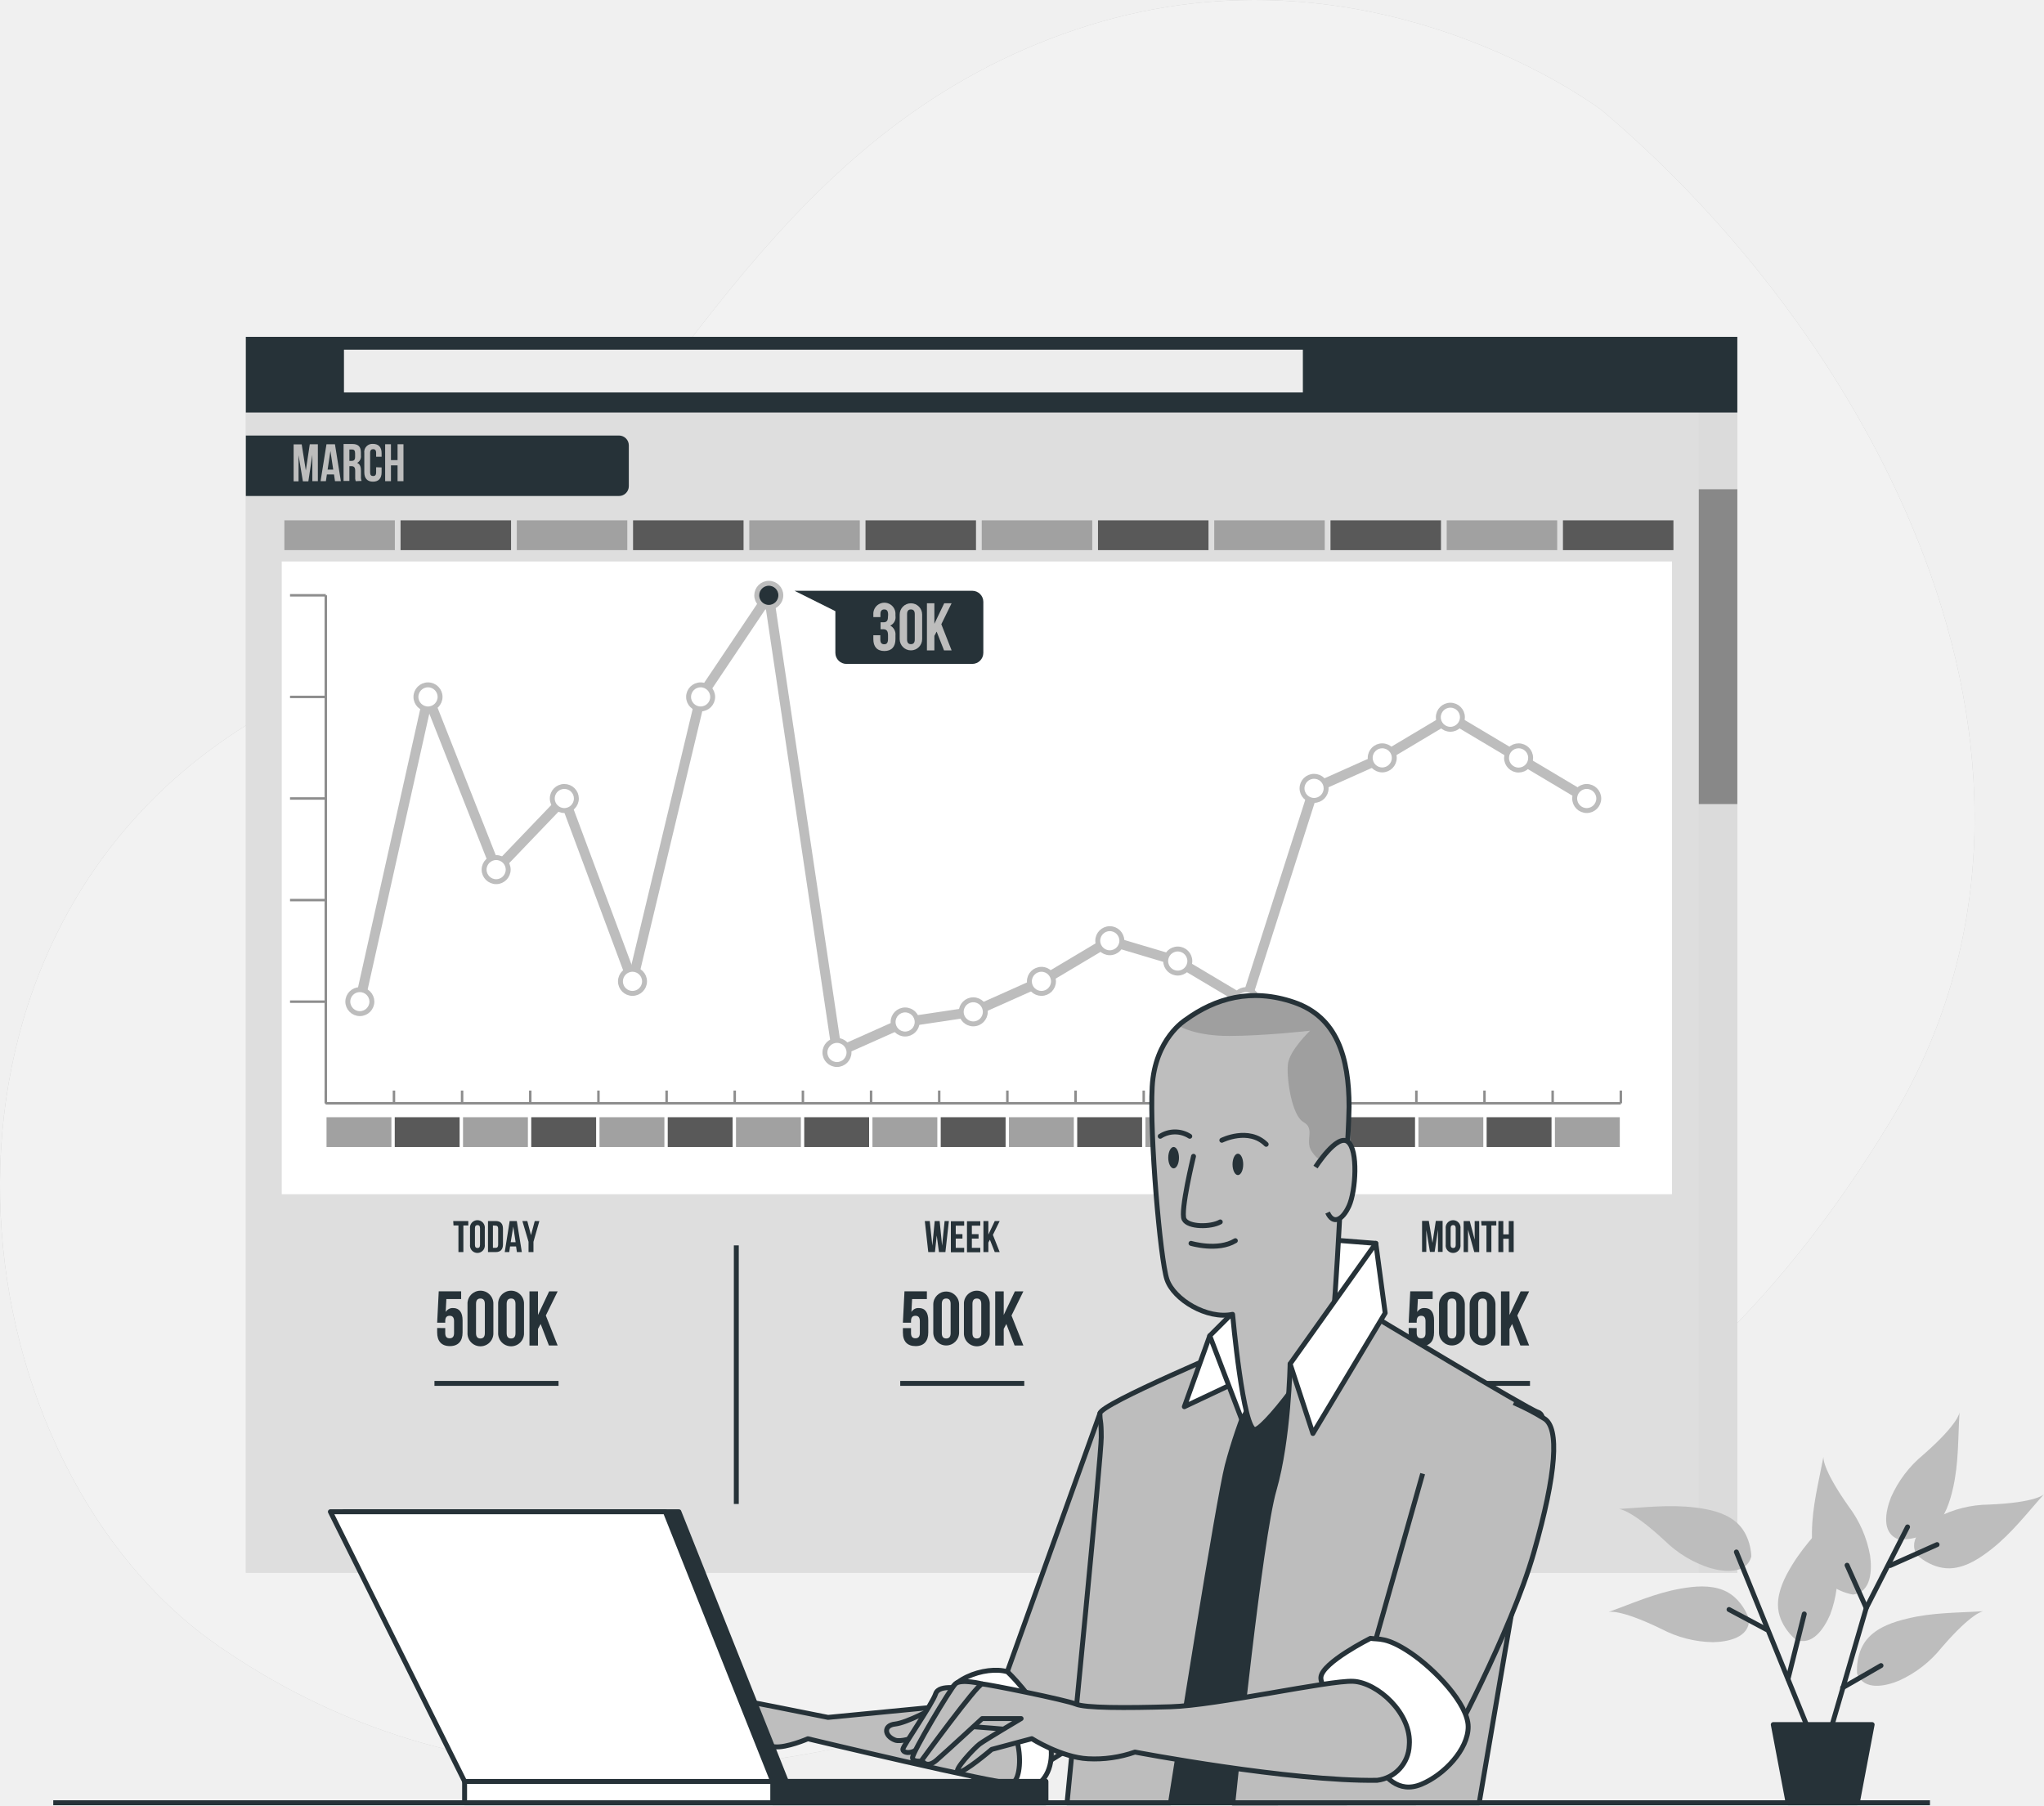
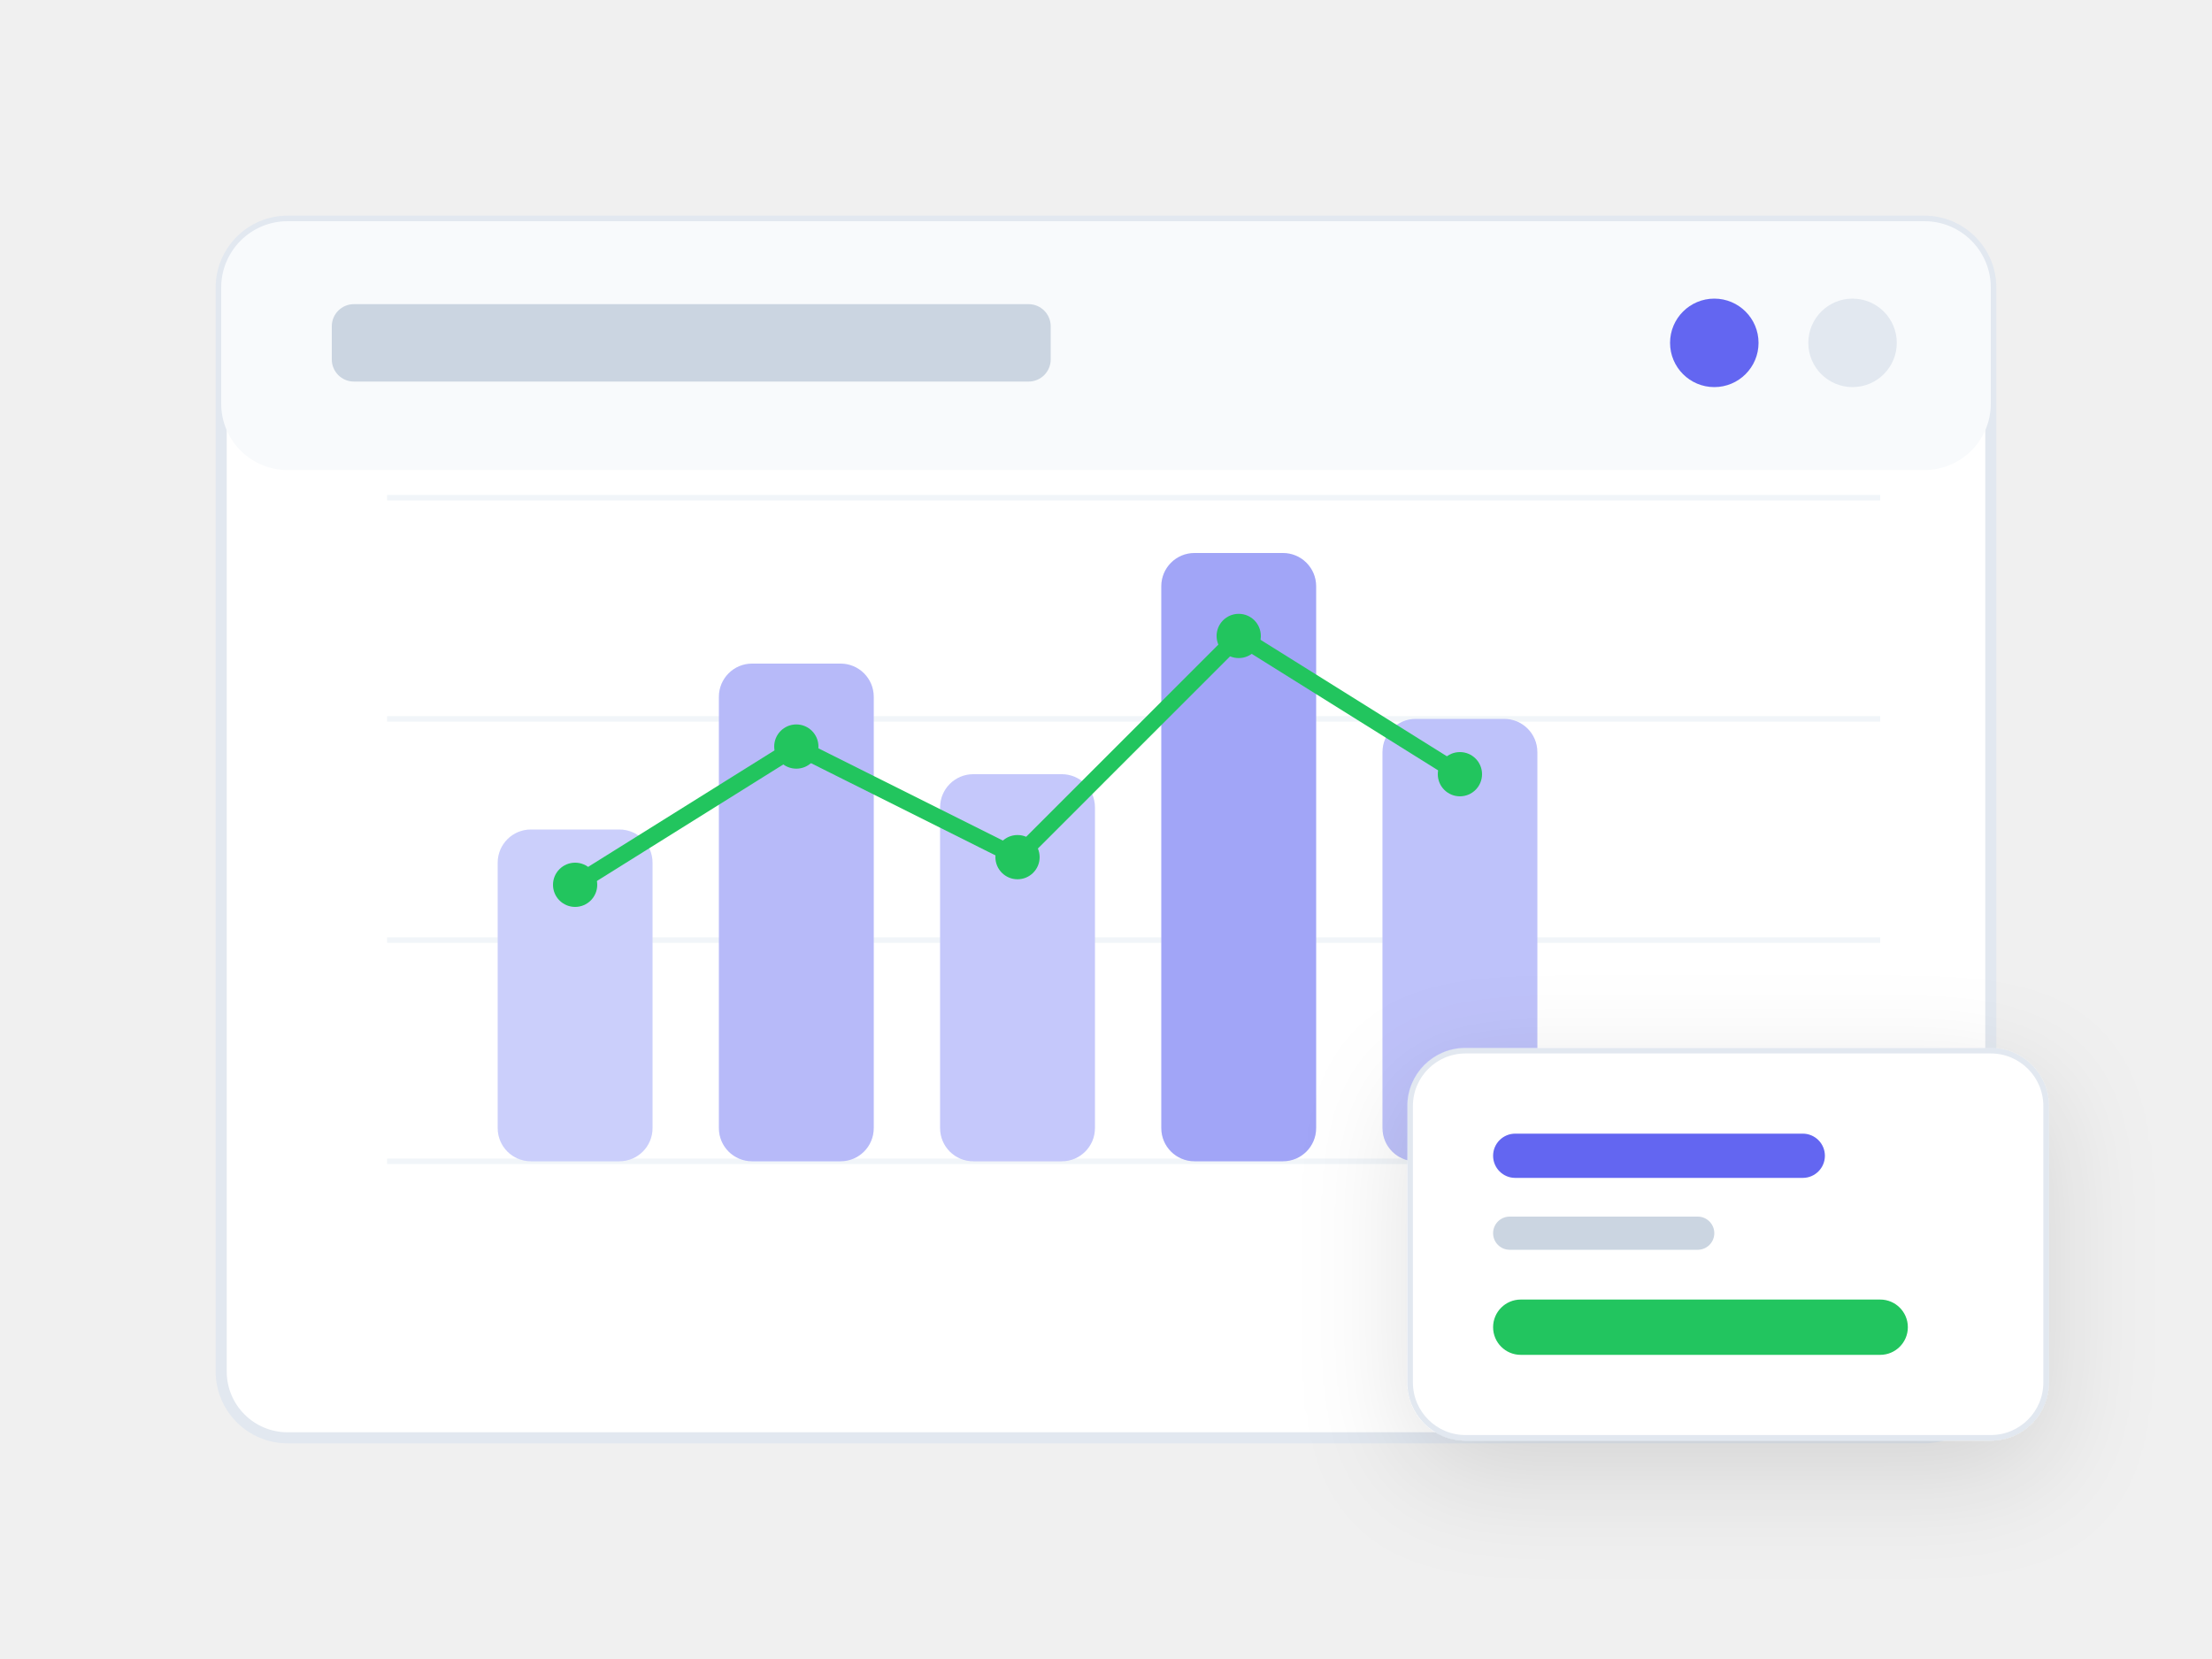
- <svg xmlns="http://www.w3.org/2000/svg" viewBox="0 0 414.96 366.5">
-   <defs>
-     <style>.cls-1,.cls-22{fill:#bebebe;}.cls-1,.cls-16,.cls-17,.cls-18,.cls-19,.cls-20,.cls-21,.cls-25{stroke:#263238;}.cls-1,.cls-17,.cls-18,.cls-19,.cls-20,.cls-21,.cls-25,.cls-8,.cls-9{stroke-linejoin:round;}.cls-19,.cls-2{fill:#bdbdbd;}.cls-20,.cls-3,.cls-4,.cls-5,.cls-8{fill:#fff;}.cls-3{opacity:0.8;}.cls-4{opacity:0.5;}.cls-16,.cls-17,.cls-25,.cls-6,.cls-7{fill:none;}.cls-6{stroke:#8d8d8d;stroke-width:0.5px;}.cls-16,.cls-6,.cls-7{stroke-miterlimit:10;}.cls-7,.cls-8,.cls-9{stroke:#bdbdbd;}.cls-17,.cls-18,.cls-7,.cls-8,.cls-9{stroke-linecap:round;}.cls-7{stroke-width:2px;}.cls-12,.cls-18,.cls-21,.cls-9{fill:#263238;}.cls-10{fill:#dbdbdb;}.cls-11{fill:#888;}.cls-13{fill:#ededed;}.cls-14{fill:#a1a1a1;}.cls-15{fill:#595959;}.cls-23{clip-path:url(#clip-path);}.cls-24{fill:#9f9f9f;}</style>
-     <clipPath id="clip-path" transform="translate(-45.7 -50.66)">
-       <path id="_Clipping_Path_" data-name="&lt;Clipping Path&gt;" class="cls-1" d="M286.41,257.7s-6.26,3.8-6.8,13.59,1.63,35.07,3,39.14,8.16,8.16,13.32,7.07c0,0,2.17,23.92,4.62,23.38s15.22-17.67,15.77-22.56,1.36-20.66,1.36-20.66a173.61,173.61,0,0,0,1.9-22.29c0-10.06-2.45-18.22-11.15-21.21S292.39,253.35,286.41,257.7Z" />
-     </clipPath>
-   </defs>
-   <g id="Background_Simple" data-name="Background Simple">
-     <path class="cls-2" d="M370.89,73.06S324.72,37.71,266.68,55.83s-81,69.34-113.48,105.07c-17,18.71-42.78,26.21-63.24,40.84-65.4,46.78-52.37,147,.32,183.25,45.62,31.43,101.45,33.12,173.21,6.65s123.19-42.63,166-113.36S427.9,121.23,370.89,73.06Z" transform="translate(-45.7 -50.66)" />
-     <path class="cls-3" d="M370.89,73.06S324.72,37.71,266.68,55.83s-81,69.34-113.48,105.07c-17,18.71-42.78,26.21-63.24,40.84-65.4,46.78-52.37,147,.32,183.25,45.62,31.43,101.45,33.12,173.21,6.65s123.19-42.63,166-113.36S427.9,121.23,370.89,73.06Z" transform="translate(-45.7 -50.66)" />
-   </g>
-   <g id="Page">
-     <rect class="cls-2" x="49.91" y="68.39" width="302.79" height="250.89" />
-     <rect class="cls-4" x="49.91" y="68.39" width="302.79" height="250.89" />
-     <rect class="cls-5" x="57.2" y="113.99" width="282.23" height="128.46" />
-     <line class="cls-6" x1="66.14" y1="223.99" x2="329.05" y2="223.99" />
-     <line class="cls-6" x1="66.14" y1="223.99" x2="66.14" y2="221.41" />
-     <line class="cls-6" x1="79.98" y1="223.99" x2="79.98" y2="221.41" />
-     <line class="cls-6" x1="93.81" y1="223.99" x2="93.81" y2="221.41" />
-     <line class="cls-6" x1="107.65" y1="223.99" x2="107.65" y2="221.41" />
-     <line class="cls-6" x1="121.49" y1="223.99" x2="121.49" y2="221.41" />
-     <line class="cls-6" x1="135.33" y1="223.99" x2="135.33" y2="221.41" />
-     <line class="cls-6" x1="149.16" y1="223.99" x2="149.16" y2="221.41" />
-     <line class="cls-6" x1="163" y1="223.99" x2="163" y2="221.41" />
-     <line class="cls-6" x1="176.84" y1="223.99" x2="176.84" y2="221.41" />
-     <line class="cls-6" x1="190.67" y1="223.99" x2="190.67" y2="221.41" />
-     <line class="cls-6" x1="204.51" y1="223.99" x2="204.51" y2="221.41" />
-     <line class="cls-6" x1="218.35" y1="223.99" x2="218.35" y2="221.41" />
-     <line class="cls-6" x1="232.19" y1="223.99" x2="232.19" y2="221.41" />
-     <line class="cls-6" x1="246.02" y1="223.99" x2="246.02" y2="221.41" />
-     <line class="cls-6" x1="259.86" y1="223.99" x2="259.86" y2="221.41" />
-     <line class="cls-6" x1="273.7" y1="223.99" x2="273.7" y2="221.41" />
-     <line class="cls-6" x1="287.54" y1="223.99" x2="287.54" y2="221.41" />
-     <line class="cls-6" x1="301.37" y1="223.99" x2="301.37" y2="221.41" />
-     <line class="cls-6" x1="315.21" y1="223.99" x2="315.21" y2="221.41" />
-     <line class="cls-6" x1="329.05" y1="223.99" x2="329.05" y2="221.41" />
-     <line class="cls-6" x1="66.14" y1="223.99" x2="66.14" y2="120.86" />
-     <line class="cls-6" x1="66.14" y1="223.99" x2="72.71" y2="223.99" />
-     <line class="cls-6" x1="66.14" y1="203.36" x2="58.88" y2="203.36" />
-     <line class="cls-6" x1="66.14" y1="182.74" x2="58.88" y2="182.74" />
-     <line class="cls-6" x1="66.14" y1="162.11" x2="58.88" y2="162.11" />
-     <line class="cls-6" x1="66.14" y1="141.49" x2="58.88" y2="141.49" />
-     <line class="cls-6" x1="66.14" y1="120.86" x2="58.88" y2="120.86" />
-     <line class="cls-7" x1="86.89" y1="141.49" x2="73.06" y2="203.36" />
-     <line class="cls-7" x1="100.73" y1="176.55" x2="86.89" y2="141.49" />
-     <line class="cls-7" x1="114.57" y1="162.11" x2="100.73" y2="176.55" />
-     <line class="cls-7" x1="128.41" y1="199.24" x2="114.57" y2="162.11" />
-     <line class="cls-7" x1="142.24" y1="141.49" x2="128.41" y2="199.24" />
-     <line class="cls-7" x1="156.08" y1="120.86" x2="142.24" y2="141.49" />
-     <line class="cls-7" x1="169.92" y1="213.67" x2="156.08" y2="120.86" />
-     <line class="cls-7" x1="183.76" y1="207.49" x2="169.92" y2="213.67" />
-     <line class="cls-7" x1="197.59" y1="205.42" x2="183.76" y2="207.49" />
-     <line class="cls-7" x1="211.43" y1="199.24" x2="197.59" y2="205.42" />
-     <line class="cls-7" x1="225.27" y1="190.99" x2="211.43" y2="199.24" />
-     <line class="cls-7" x1="239.1" y1="195.11" x2="225.27" y2="190.99" />
-     <line class="cls-7" x1="252.94" y1="203.36" x2="239.1" y2="195.11" />
-     <line class="cls-7" x1="266.78" y1="160.05" x2="252.94" y2="203.36" />
-     <line class="cls-7" x1="280.62" y1="153.86" x2="266.78" y2="160.05" />
-     <line class="cls-7" x1="294.45" y1="145.61" x2="280.62" y2="153.86" />
-     <line class="cls-7" x1="308.29" y1="153.86" x2="294.45" y2="145.61" />
-     <line class="cls-7" x1="322.13" y1="162.11" x2="308.29" y2="153.86" />
-     <path class="cls-8" d="M118.75,251.58h0A2.45,2.45,0,0,1,121.2,254h0a2.45,2.45,0,0,1-2.45,2.45h0a2.45,2.45,0,0,1-2.44-2.45h0A2.44,2.44,0,0,1,118.75,251.58Z" transform="translate(-45.7 -50.66)" />
-     <path class="cls-8" d="M132.59,189.7h0a2.45,2.45,0,0,1,2.45,2.45h0a2.45,2.45,0,0,1-2.45,2.44h0a2.45,2.45,0,0,1-2.45-2.44h0A2.45,2.45,0,0,1,132.59,189.7Z" transform="translate(-45.7 -50.66)" />
-     <path class="cls-8" d="M146.43,224.77h0a2.44,2.44,0,0,1,2.44,2.44h0a2.45,2.45,0,0,1-2.44,2.45h0a2.45,2.45,0,0,1-2.45-2.45h0A2.45,2.45,0,0,1,146.43,224.77Z" transform="translate(-45.7 -50.66)" />
-     <path class="cls-8" d="M160.26,210.33h0a2.44,2.44,0,0,1,2.45,2.44h0a2.45,2.45,0,0,1-2.45,2.45h0a2.45,2.45,0,0,1-2.44-2.45h0A2.44,2.44,0,0,1,160.26,210.33Z" transform="translate(-45.7 -50.66)" />
-     <path class="cls-8" d="M174.1,247.45h0a2.45,2.45,0,0,1,2.45,2.45h0a2.45,2.45,0,0,1-2.45,2.44h0a2.44,2.44,0,0,1-2.44-2.44h0A2.45,2.45,0,0,1,174.1,247.45Z" transform="translate(-45.7 -50.66)" />
-     <path class="cls-8" d="M187.94,189.7h0a2.45,2.45,0,0,1,2.44,2.45h0a2.44,2.44,0,0,1-2.44,2.44h0a2.45,2.45,0,0,1-2.45-2.44h0A2.45,2.45,0,0,1,187.94,189.7Z" transform="translate(-45.7 -50.66)" />
-     <path class="cls-9" d="M201.78,169.08h0a2.44,2.44,0,0,1,2.44,2.44h0a2.45,2.45,0,0,1-2.44,2.45h0a2.45,2.45,0,0,1-2.45-2.45h0A2.45,2.45,0,0,1,201.78,169.08Z" transform="translate(-45.7 -50.66)" />
-     <path class="cls-8" d="M215.61,261.89h0a2.45,2.45,0,0,1,2.45,2.45h0a2.45,2.45,0,0,1-2.45,2.44h0a2.44,2.44,0,0,1-2.44-2.44h0A2.45,2.45,0,0,1,215.61,261.89Z" transform="translate(-45.7 -50.66)" />
-     <path class="cls-8" d="M229.45,255.7h0a2.45,2.45,0,0,1,2.45,2.45h0a2.45,2.45,0,0,1-2.45,2.44h0a2.44,2.44,0,0,1-2.44-2.44h0A2.45,2.45,0,0,1,229.45,255.7Z" transform="translate(-45.7 -50.66)" />
-     <path class="cls-8" d="M243.29,253.64h0a2.45,2.45,0,0,1,2.44,2.45h0a2.44,2.44,0,0,1-2.44,2.44h0a2.45,2.45,0,0,1-2.45-2.44h0A2.45,2.45,0,0,1,243.29,253.64Z" transform="translate(-45.7 -50.66)" />
-     <path class="cls-8" d="M257.13,247.45h0a2.45,2.45,0,0,1,2.44,2.45h0a2.44,2.44,0,0,1-2.44,2.44h0a2.44,2.44,0,0,1-2.45-2.44h0A2.45,2.45,0,0,1,257.13,247.45Z" transform="translate(-45.7 -50.66)" />
-     <path class="cls-8" d="M271,239.2h0a2.45,2.45,0,0,1,2.45,2.45h0a2.45,2.45,0,0,1-2.45,2.44h0a2.44,2.44,0,0,1-2.44-2.44h0A2.45,2.45,0,0,1,271,239.2Z" transform="translate(-45.7 -50.66)" />
-     <path class="cls-8" d="M284.8,243.33h0a2.45,2.45,0,0,1,2.45,2.44h0a2.45,2.45,0,0,1-2.45,2.45h0a2.45,2.45,0,0,1-2.45-2.45h0A2.45,2.45,0,0,1,284.8,243.33Z" transform="translate(-45.7 -50.66)" />
-     <path class="cls-8" d="M298.64,251.58h0a2.44,2.44,0,0,1,2.44,2.44h0a2.45,2.45,0,0,1-2.44,2.45h0a2.45,2.45,0,0,1-2.45-2.45h0A2.45,2.45,0,0,1,298.64,251.58Z" transform="translate(-45.7 -50.66)" />
-     <path class="cls-8" d="M312.47,208.27h0a2.44,2.44,0,0,1,2.45,2.44h0a2.45,2.45,0,0,1-2.45,2.45h0a2.45,2.45,0,0,1-2.44-2.45h0A2.44,2.44,0,0,1,312.47,208.27Z" transform="translate(-45.7 -50.66)" />
-     <path class="cls-8" d="M326.31,202.08h0a2.45,2.45,0,0,1,2.45,2.44h0a2.45,2.45,0,0,1-2.45,2.45h0a2.45,2.45,0,0,1-2.44-2.45h0A2.44,2.44,0,0,1,326.31,202.08Z" transform="translate(-45.7 -50.66)" />
-     <path class="cls-8" d="M340.15,193.83h0a2.44,2.44,0,0,1,2.44,2.44h0a2.45,2.45,0,0,1-2.44,2.45h0a2.45,2.45,0,0,1-2.45-2.45h0A2.45,2.45,0,0,1,340.15,193.83Z" transform="translate(-45.7 -50.66)" />
-     <path class="cls-8" d="M354,202.08h0a2.44,2.44,0,0,1,2.44,2.44h0A2.45,2.45,0,0,1,354,207h0a2.45,2.45,0,0,1-2.45-2.45h0A2.45,2.45,0,0,1,354,202.08Z" transform="translate(-45.7 -50.66)" />
-     <path class="cls-8" d="M367.82,210.33h0a2.45,2.45,0,0,1,2.45,2.44h0a2.45,2.45,0,0,1-2.45,2.45h0a2.45,2.45,0,0,1-2.44-2.45h0A2.44,2.44,0,0,1,367.82,210.33Z" transform="translate(-45.7 -50.66)" />
-     <rect class="cls-10" x="344.88" y="68.39" width="7.82" height="250.89" />
-     <rect class="cls-11" x="344.88" y="99.33" width="7.82" height="63.91" />
-     <rect class="cls-12" x="49.91" y="68.39" width="302.79" height="15.36" />
-     <path class="cls-12" d="M49.91,88.42h75.75a2,2,0,0,1,2,2v8.28a2,2,0,0,1-2,2H49.91a0,0,0,0,1,0,0V88.42A0,0,0,0,1,49.91,88.42Z" />
-     <path class="cls-2" d="M107.79,146.18l.8-5.33h1.64v7.5h-1.12V143l-.81,5.38h-1.11l-.88-5.3v5.3h-1v-7.5h1.64Z" transform="translate(-45.7 -50.66)" />
-     <path class="cls-2" d="M114.9,148.35h-1.19l-.2-1.36h-1.45l-.2,1.36h-1.08l1.2-7.5h1.72ZM112.21,146h1.14l-.57-3.79Z" transform="translate(-45.7 -50.66)" />
-     <path class="cls-2" d="M117.91,148.35a2.44,2.44,0,0,1-.1-.92v-1.18c0-.69-.24-.95-.78-.95h-.4v3h-1.18v-7.5h1.78c1.22,0,1.74.57,1.74,1.73v.59a1.49,1.49,0,0,1-.77,1.52c.59.24.78.81.78,1.59v1.16a2.16,2.16,0,0,0,.13.91Zm-1.28-6.43v2.31h.46c.44,0,.7-.2.7-.8v-.73c0-.54-.18-.78-.6-.78Z" transform="translate(-45.7 -50.66)" />
-     <path class="cls-2" d="M123.17,145.56v1c0,1.2-.6,1.89-1.75,1.89s-1.76-.69-1.76-1.89v-3.9a1.64,1.64,0,0,1,1.76-1.88c1.15,0,1.75.68,1.75,1.88v.73h-1.11v-.8c0-.54-.24-.74-.61-.74s-.61.2-.61.74v4c0,.53.23.72.61.72s.61-.19.61-.72v-1.07Z" transform="translate(-45.7 -50.66)" />
-     <path class="cls-2" d="M125.07,148.35h-1.18v-7.5h1.18v3.22h1.34v-3.22h1.2v7.5h-1.2v-3.21h-1.34Z" transform="translate(-45.7 -50.66)" />
-     <rect class="cls-13" x="69.83" y="71" width="194.67" height="8.67" />
-     <rect class="cls-14" x="66.29" y="226.82" width="13.17" height="6.05" />
-     <rect class="cls-15" x="80.14" y="226.82" width="13.17" height="6.05" />
-     <rect class="cls-14" x="94" y="226.82" width="13.17" height="6.05" />
-     <rect class="cls-15" x="107.85" y="226.82" width="13.17" height="6.05" />
-     <rect class="cls-14" x="121.71" y="226.82" width="13.17" height="6.05" />
-     <rect class="cls-15" x="135.56" y="226.82" width="13.17" height="6.05" />
-     <rect class="cls-14" x="149.42" y="226.82" width="13.17" height="6.05" />
-     <rect class="cls-15" x="163.27" y="226.82" width="13.17" height="6.05" />
-     <rect class="cls-14" x="177.12" y="226.82" width="13.17" height="6.05" />
-     <rect class="cls-15" x="190.98" y="226.82" width="13.17" height="6.05" />
-     <rect class="cls-14" x="204.83" y="226.82" width="13.17" height="6.05" />
-     <rect class="cls-15" x="218.69" y="226.82" width="13.17" height="6.05" />
-     <rect class="cls-14" x="232.54" y="226.82" width="13.17" height="6.05" />
-     <rect class="cls-15" x="246.4" y="226.82" width="13.17" height="6.05" />
-     <rect class="cls-14" x="260.25" y="226.82" width="13.17" height="6.05" />
-     <rect class="cls-15" x="274.1" y="226.82" width="13.17" height="6.05" />
-     <rect class="cls-14" x="287.96" y="226.82" width="13.17" height="6.05" />
-     <rect class="cls-15" x="301.81" y="226.82" width="13.17" height="6.05" />
-     <rect class="cls-14" x="315.67" y="226.82" width="13.17" height="6.05" />
-     <rect class="cls-14" x="57.73" y="105.64" width="22.43" height="6.05" />
-     <rect class="cls-15" x="81.32" y="105.64" width="22.43" height="6.05" />
-     <rect class="cls-14" x="104.92" y="105.64" width="22.43" height="6.05" />
-     <rect class="cls-15" x="128.52" y="105.64" width="22.43" height="6.05" />
-     <rect class="cls-14" x="152.12" y="105.64" width="22.43" height="6.05" />
-     <rect class="cls-15" x="175.71" y="105.64" width="22.43" height="6.05" />
-     <rect class="cls-14" x="199.31" y="105.64" width="22.43" height="6.05" />
-     <rect class="cls-15" x="222.91" y="105.64" width="22.43" height="6.05" />
-     <rect class="cls-14" x="246.51" y="105.64" width="22.43" height="6.05" />
-     <rect class="cls-15" x="270.11" y="105.64" width="22.43" height="6.05" />
-     <rect class="cls-14" x="293.7" y="105.64" width="22.43" height="6.05" />
-     <rect class="cls-15" x="317.3" y="105.64" width="22.43" height="6.05" />
-     <path class="cls-12" d="M243.11,170.6H207l8.29,4.14v8.46a2.25,2.25,0,0,0,2.24,2.25h25.55a2.25,2.25,0,0,0,2.25-2.25V172.84A2.25,2.25,0,0,0,243.11,170.6Z" transform="translate(-45.7 -50.66)" />
-     <path class="cls-2" d="M226,175.48c0-.86-.3-1.09-.78-1.09s-.78.26-.78.94v.61H223v-.52a2.25,2.25,0,1,1,4.49,0v.25a1.86,1.86,0,0,1-1.06,2,2,2,0,0,1,1.06,2v.75c0,1.54-.77,2.41-2.25,2.41s-2.24-.87-2.24-2.41v-.79h1.42v.89c0,.68.3.94.78.94s.78-.23.78-1.08v-.75c0-.89-.3-1.22-1-1.22h-.51V177h.59c.56,0,.9-.25.9-1Z" transform="translate(-45.7 -50.66)" />
-     <path class="cls-2" d="M228.35,175.42a2.28,2.28,0,1,1,4.56,0v5a2.28,2.28,0,1,1-4.56,0Zm1.5,5.08c0,.68.3.94.78.94s.78-.26.78-.94v-5.17c0-.68-.3-.94-.78-.94s-.78.26-.78.94Z" transform="translate(-45.7 -50.66)" />
-     <path class="cls-2" d="M235.85,178.89l-.46.87v2.94h-1.51v-9.57h1.51v4.17l2-4.17h1.5l-2.09,4.26,2.09,5.31h-1.54Z" transform="translate(-45.7 -50.66)" />
-     <path class="cls-12" d="M136.09,320.29v1c0,.79.34,1.07.89,1.07s.9-.28.9-1.07v-2.42c0-.78-.35-1.08-.9-1.08s-.89.3-.89,1.08v.33h-1.64l.32-6.37h4.55v1.57h-3l-.14,2.62a1.66,1.66,0,0,1,1.51-.8c1.27,0,1.92.9,1.92,2.51v2.45c0,1.76-.88,2.77-2.58,2.77s-2.58-1-2.58-2.77v-.91Z" transform="translate(-45.7 -50.66)" />
-     <path class="cls-12" d="M140.61,315.49a2.63,2.63,0,1,1,5.25,0v5.71a2.63,2.63,0,1,1-5.25,0Zm1.73,5.82c0,.79.35,1.09.89,1.09s.9-.3.9-1.09v-5.93c0-.79-.35-1.09-.9-1.09s-.89.3-.89,1.09Z" transform="translate(-45.7 -50.66)" />
-     <path class="cls-12" d="M146.83,315.49a2.63,2.63,0,1,1,5.25,0v5.71a2.63,2.63,0,1,1-5.25,0Zm1.73,5.82c0,.79.35,1.09.9,1.09s.89-.3.89-1.09v-5.93c0-.79-.35-1.09-.89-1.09s-.9.3-.9,1.09Z" transform="translate(-45.7 -50.66)" />
-     <path class="cls-12" d="M155.46,319.46l-.54,1v3.38h-1.73v-11h1.73v4.79l2.26-4.79h1.73l-2.4,4.9,2.4,6.09h-1.77Z" transform="translate(-45.7 -50.66)" />
-     <line class="cls-16" x1="88.2" y1="280.86" x2="113.39" y2="280.86" />
-     <path class="cls-12" d="M230.65,320.29v1c0,.79.34,1.07.89,1.07s.9-.28.9-1.07v-2.42c0-.78-.35-1.08-.9-1.08s-.89.3-.89,1.08v.33H229l.32-6.37h4.55v1.57h-3l-.14,2.62a1.64,1.64,0,0,1,1.51-.8c1.27,0,1.91.9,1.91,2.51v2.45c0,1.76-.88,2.77-2.57,2.77S229,323,229,321.2v-.91Z" transform="translate(-45.7 -50.66)" />
-     <path class="cls-12" d="M235.17,315.49a2.62,2.62,0,1,1,5.24,0v5.71a2.62,2.62,0,1,1-5.24,0Zm1.73,5.82c0,.79.34,1.09.89,1.09s.9-.3.9-1.09v-5.93c0-.79-.35-1.09-.9-1.09s-.89.3-.89,1.09Z" transform="translate(-45.7 -50.66)" />
-     <path class="cls-12" d="M241.39,315.49a2.63,2.63,0,1,1,5.25,0v5.71a2.63,2.63,0,1,1-5.25,0Zm1.73,5.82c0,.79.34,1.09.89,1.09s.9-.3.9-1.09v-5.93c0-.79-.35-1.09-.9-1.09s-.89.3-.89,1.09Z" transform="translate(-45.7 -50.66)" />
-     <path class="cls-12" d="M250,319.46l-.53,1v3.38h-1.73v-11h1.73v4.79l2.26-4.79h1.73l-2.41,4.9,2.41,6.09h-1.78Z" transform="translate(-45.7 -50.66)" />
-     <line class="cls-16" x1="182.76" y1="280.86" x2="207.94" y2="280.86" />
-     <path class="cls-12" d="M333.31,320.29v1c0,.79.35,1.07.9,1.07s.89-.28.89-1.07v-2.42c0-.78-.34-1.08-.89-1.08s-.9.3-.9,1.08v.33h-1.63l.32-6.37h4.55v1.57h-3l-.14,2.62a1.63,1.63,0,0,1,1.51-.8c1.27,0,1.91.9,1.91,2.51v2.45c0,1.76-.88,2.77-2.57,2.77s-2.58-1-2.58-2.77v-.91Z" transform="translate(-45.7 -50.66)" />
-     <path class="cls-12" d="M337.84,315.49a2.62,2.62,0,1,1,5.24,0v5.71a2.62,2.62,0,1,1-5.24,0Zm1.73,5.82c0,.79.34,1.09.89,1.09s.9-.3.9-1.09v-5.93c0-.79-.35-1.09-.9-1.09s-.89.3-.89,1.09Z" transform="translate(-45.7 -50.66)" />
-     <path class="cls-12" d="M344.06,315.49a2.62,2.62,0,1,1,5.24,0v5.71a2.62,2.62,0,1,1-5.24,0Zm1.73,5.82c0,.79.34,1.09.89,1.09s.9-.3.9-1.09v-5.93c0-.79-.35-1.09-.9-1.09s-.89.3-.89,1.09Z" transform="translate(-45.7 -50.66)" />
-     <path class="cls-12" d="M352.68,319.46l-.53,1v3.38h-1.73v-11h1.73v4.79l2.26-4.79h1.73l-2.41,4.9,2.41,6.09h-1.78Z" transform="translate(-45.7 -50.66)" />
-     <line class="cls-16" x1="285.42" y1="280.86" x2="310.61" y2="280.86" />
-     <line class="cls-16" x1="149.48" y1="252.84" x2="149.48" y2="305.34" />
-     <line class="cls-16" x1="252.33" y1="252.84" x2="252.33" y2="305.34" />
-     <path class="cls-12" d="M137.71,298.56h3.06v.9h-1v5.4h-1v-5.4h-1Z" transform="translate(-45.7 -50.66)" />
-     <path class="cls-12" d="M141.12,300.07a1.51,1.51,0,1,1,3,0v3.28a1.51,1.51,0,1,1-3,0Zm1,3.34c0,.45.2.62.52.62s.51-.17.51-.62V300c0-.45-.2-.62-.51-.62s-.52.17-.52.62Z" transform="translate(-45.7 -50.66)" />
-     <path class="cls-12" d="M144.77,298.56h1.57c1,0,1.47.55,1.47,1.56v3.18c0,1-.48,1.56-1.47,1.56h-1.57Zm1,.9V304h.56c.31,0,.5-.16.5-.61v-3.28c0-.45-.19-.61-.5-.61Z" transform="translate(-45.7 -50.66)" />
-     <path class="cls-12" d="M151.64,304.86h-1l-.17-1.14h-1.22l-.17,1.14h-.91l1-6.3h1.45Zm-2.26-2h1l-.48-3.18Z" transform="translate(-45.7 -50.66)" />
-     <path class="cls-12" d="M153,302.77l-1.25-4.21h1l.75,2.87.76-2.87h.94L154,302.77v2.09h-1Z" transform="translate(-45.7 -50.66)" />
-     <path class="cls-12" d="M235.87,301.5l-.36,3.36h-1.36l-.7-6.3h1l.53,5,.48-5h1l.5,5,.51-5h.87l-.71,6.3h-1.31Z" transform="translate(-45.7 -50.66)" />
-     <path class="cls-12" d="M239.73,301.22h1.36v.9h-1.36V304h1.71v.9h-2.7v-6.3h2.7v.9h-1.71Z" transform="translate(-45.7 -50.66)" />
-     <path class="cls-12" d="M243,301.22h1.36v.9H243V304h1.71v.9h-2.7v-6.3h2.7v.9H243Z" transform="translate(-45.7 -50.66)" />
-     <path class="cls-12" d="M246.66,302.35l-.31.58v1.93h-1v-6.3h1v2.75l1.3-2.75h1l-1.38,2.81,1.38,3.49h-1Z" transform="translate(-45.7 -50.66)" />
-     <path class="cls-12" d="M336.51,303l.68-4.47h1.38v6.3h-.94v-4.52l-.68,4.52H336l-.74-4.45v4.45h-.86v-6.3h1.37Z" transform="translate(-45.7 -50.66)" />
-     <path class="cls-12" d="M339.2,300.07a1.51,1.51,0,1,1,3,0v3.28a1.51,1.51,0,1,1-3,0Zm1,3.34c0,.45.2.62.52.62s.51-.17.51-.62V300c0-.45-.2-.62-.51-.62s-.52.17-.52.62Z" transform="translate(-45.7 -50.66)" />
-     <path class="cls-12" d="M343.73,300.3v4.56h-.89v-6.3h1.24l1,3.77v-3.77H346v6.3h-1Z" transform="translate(-45.7 -50.66)" />
-     <path class="cls-12" d="M346.4,298.56h3.07v.9h-1v5.4h-1v-5.4h-1Z" transform="translate(-45.7 -50.66)" />
-     <path class="cls-12" d="M350.89,304.86h-1v-6.3h1v2.7H352v-2.7h1v6.3h-1v-2.7h-1.12Z" transform="translate(-45.7 -50.66)" />
-   </g>
-   <g id="Plants">
-     <path class="cls-2" d="M400.77,379.38s-1.34-4.33-5.23-5.89c-2.7-1.08-5.81-.8-8.61-.31-5.22.91-9.77,3-14.72,4.76,0,0,2.11-.78,10.78,3.44a23.27,23.27,0,0,0,10.49,2.68C396.41,384,400.91,383.16,400.77,379.38Z" transform="translate(-45.7 -50.66)" />
-     <path class="cls-2" d="M401.24,366.65s0-4.54-3.3-7.15c-2.28-1.82-5.34-2.44-8.16-2.79-5.26-.63-10.22,0-15.47.31,0,0,2.25-.14,9.33,6.41a23.19,23.19,0,0,0,9.27,5.59C395.74,369.81,400.28,370.31,401.24,366.65Z" transform="translate(-45.7 -50.66)" />
-     <path class="cls-2" d="M410.2,383.49s-3.54-2.84-3.55-7c0-2.91,1.4-5.7,2.89-8.12,2.76-4.52,6.37-8,9.85-11.93,0,0-1.51,1.67-.78,11.29a23.31,23.31,0,0,1-1.37,10.74C416.09,381.14,413.66,385,410.2,383.49Z" transform="translate(-45.7 -50.66)" />
-     <path class="cls-2" d="M422.72,390.45s-.5-4.51,2.45-7.48c2.05-2.07,5-3.05,7.79-3.71,5.14-1.25,10.15-1.15,15.39-1.49,0,0-2.24.12-8.52,7.44a23.35,23.35,0,0,1-8.56,6.64C428.55,393,424.1,394,422.72,390.45Z" transform="translate(-45.7 -50.66)" />
-     <path class="cls-2" d="M421.9,374.39s-4.49-.62-6.65-4.21c-1.5-2.49-1.73-5.61-1.7-8.45.06-5.3,1.37-10.13,2.33-15.3,0,0-.43,2.21,5.13,10.08a23.41,23.41,0,0,1,4.34,9.93C425.76,369.35,425.66,373.91,421.9,374.39Z" transform="translate(-45.7 -50.66)" />
-     <path class="cls-2" d="M434.83,366.32s3.23,3.18,7.39,2.7c2.9-.33,5.5-2.06,7.73-3.81,4.17-3.28,7.19-7.27,10.7-11.18,0,0-1.49,1.69-11.12,2.09A23.19,23.19,0,0,0,439,358.74C436.47,360.19,432.91,363.06,434.83,366.32Z" transform="translate(-45.7 -50.66)" />
-     <path class="cls-2" d="M431.09,363.17s4.51.46,7.46-2.53c2-2.07,3-5,3.63-7.81,1.19-5.17,1-10.17,1.33-15.42,0,0-.11,2.25-7.36,8.6a23.44,23.44,0,0,0-6.55,8.63C428.53,357.37,427.55,361.83,431.09,363.17Z" transform="translate(-45.7 -50.66)" />
-     <polyline class="cls-17" points="369.29 356.42 361.5 337.25 352.51 315.09" />
-     <polyline class="cls-17" points="371.08 353.13 378.87 326.47 387.26 310" />
-     <line class="cls-17" x1="374.08" y1="342.64" x2="381.87" y2="338.15" />
-     <line class="cls-17" x1="378.87" y1="326.47" x2="374.98" y2="317.78" />
-     <line class="cls-17" x1="383.74" y1="317.83" x2="393.25" y2="313.59" />
-     <line class="cls-17" x1="363" y1="340.85" x2="366.29" y2="327.67" />
-     <line class="cls-17" x1="358.63" y1="330.83" x2="351.02" y2="326.77" />
-     <polygon class="cls-18" points="377.06 366 363.01 366 360 350.13 380.07 350.13 377.06 366" />
-   </g>
-   <g id="Character">
-     <polygon class="cls-19" points="223.31 286.95 202.93 343.77 207.28 361.16 221.14 352.47 228.48 292.93 223.31 286.95" />
-     <path class="cls-20" d="M250.25,390.08s5.44,5.17,7.61,10.6,1.36,9.52-.81,11.69-5.44,2.18-9.52,2.18-9.51-11.42-10.05-17.13S245.9,388.72,250.25,390.08Z" transform="translate(-45.7 -50.66)" />
-     <path class="cls-1" d="M177.13,399.32s-9.24,4.35-8.43,5.17,7.07-2.18,8.43-2.45S180.12,398.78,177.13,399.32Z" transform="translate(-45.7 -50.66)" />
-     <path class="cls-1" d="M180.66,396.33s-3-.54-3.53.82-3,8.7-2.72,10.33,2.72-1.63,3.81-3.26S180.66,396.33,180.66,396.33Z" transform="translate(-45.7 -50.66)" />
-     <path class="cls-1" d="M186.37,396.33s-4.89-1.36-5.71,0-5.16,10.88-5.16,10.88-.55,1.08,1.9,0S186.37,396.33,186.37,396.33Z" transform="translate(-45.7 -50.66)" />
-     <path class="cls-1" d="M244.81,396.33l-31,3S192.35,395,189.9,394.7s-4.89,1.63-6,3.26S176,408.29,176,408.29l1.63.55,9.52-7.61s5.16-.28,6.79-.28-4.62,3.54-6.52,3.81-4.08.54-3.81,1.63,5.17,1.36,6.25,1.36,8.7-2.72,8.7-2.72,1.91,0,4.35.27,6.8-1.63,6.8-1.63,38.6,9.24,41.32,9S254,398.14,244.81,396.33Z" transform="translate(-45.7 -50.66)" />
-     <path class="cls-21" d="M282.68,334.67S298,321.33,311.35,322,328,330,328,330L316.8,416.6H277.47Z" transform="translate(-45.7 -50.66)" />
-     <path class="cls-19" d="M262.33,416.67h21c1.34-8.48,9.76-61.7,11.51-68.45a104.72,104.72,0,0,1,4.62-13.59l-1.9-10.88S269,335.71,269,337.62s.27,1.08.27,4.89C269.28,346,263.23,407.52,262.33,416.67Z" transform="translate(-45.7 -50.66)" />
-     <polygon class="cls-20" points="245.6 271.19 240.44 285.59 250.22 280.97 245.6 271.19" />
-     <polygon class="cls-20" points="279.31 252.43 265.45 251.34 245.6 271.19 252.13 288.31 264.36 265.21 277.68 265.21 279.31 252.43" />
-     <path id="_Clipping_Path_2" data-name="&lt;Clipping Path&gt;" class="cls-22" d="M286.41,257.7s-6.26,3.8-6.8,13.59,1.63,35.07,3,39.14,8.16,8.16,13.32,7.07c0,0,2.17,23.92,4.62,23.38s15.22-17.67,15.77-22.56,1.36-20.66,1.36-20.66a173.61,173.61,0,0,0,1.9-22.29c0-10.06-2.45-18.22-11.15-21.21S292.39,253.35,286.41,257.7Z" transform="translate(-45.7 -50.66)" />
-     <g class="cls-23">
-       <path class="cls-24" d="M308.42,254.16c-8.69-3-16-.81-22,3.54a9.41,9.41,0,0,0-1.48,1.19c.43.27,3.64,2.09,10.28,2.09,7.16,0,16.44-1.06,16.44-1.06s-4.24,4-4.51,6.89.8,10.34,3.19,11.67.26,3.71,1.59,5.83,3.18,3.18,5.83.8a8.66,8.66,0,0,0,1.54-2.3c.17-2.47.28-5,.28-7.44C319.57,265.31,317.12,257.15,308.42,254.16Z" transform="translate(-45.7 -50.66)" />
-     </g>
-     <path id="_Clipping_Path_3" data-name="&lt;Clipping Path&gt;" class="cls-25" d="M286.41,257.7s-6.26,3.8-6.8,13.59,1.63,35.07,3,39.14,8.16,8.16,13.32,7.07c0,0,2.17,23.92,4.62,23.38s15.22-17.67,15.77-22.56,1.36-20.66,1.36-20.66a173.61,173.61,0,0,0,1.9-22.29c0-10.06-2.45-18.22-11.15-21.21S292.39,253.35,286.41,257.7Z" transform="translate(-45.7 -50.66)" />
-     <path class="cls-1" d="M312.77,287.6s4.35-6.8,6.53-5.17,1.63,10.06.27,13.05-3.26,3.81-4.35,1.36" transform="translate(-45.7 -50.66)" />
-     <path class="cls-17" d="M288,285.42s-2.72,11.15-1.91,12.78,5.44,1.63,7.34.54" transform="translate(-45.7 -50.66)" />
-     <path class="cls-17" d="M287.49,303.09s5.44,1.63,9-.54" transform="translate(-45.7 -50.66)" />
-     <path class="cls-12" d="M298.09,287.05c0,1.21-.48,2.18-1.08,2.18s-1.09-1-1.09-2.18.49-2.17,1.09-2.17S298.09,285.85,298.09,287.05Z" transform="translate(-45.7 -50.66)" />
-     <path class="cls-12" d="M285.05,285.7c0,1.2-.49,2.17-1.09,2.17s-1.09-1-1.09-2.17.49-2.18,1.09-2.18S285.05,284.49,285.05,285.7Z" transform="translate(-45.7 -50.66)" />
-     <path class="cls-17" d="M281.24,281.35a5.54,5.54,0,0,1,6,0" transform="translate(-45.7 -50.66)" />
-     <path class="cls-17" d="M293.75,282.16s5.43-2.72,9,.82" transform="translate(-45.7 -50.66)" />
-     <path class="cls-19" d="M346,416.67c1.17-6.83,12.14-71,12.4-73.07s1.36-5.71-.54-6.26S323.1,317,323.1,317l-15.49,10.6s-.27,15.22-3.26,25.55c-2.81,9.69-7.77,57.65-8.37,63.56Z" transform="translate(-45.7 -50.66)" />
-     <polygon class="cls-20" points="261.91 276.89 266.54 291.03 281.21 266.57 279.31 252.43 261.91 276.89" />
-     <path class="cls-19" d="M334.52,349.85l-10.6,37.51,15.49,18.76s13-23.92,17.67-40.23,5.17-25.28,2.18-27.19a47.21,47.21,0,0,0-6.25-3.26" transform="translate(-45.7 -50.66)" />
-     <path class="cls-20" d="M323.92,383.28s-9.79,4.9-10.06,7.89,8.43,12.23,10.6,16.31,5.17,7.34,9.79,5.43,9.51-7.06,9.51-11.68-6.79-11.69-11.69-15S325.55,383.56,323.92,383.28Z" transform="translate(-45.7 -50.66)" />
-     <path class="cls-1" d="M235.3,397.42s-5.44,3-7.88,3.26-2.18,2.45,0,3.26,9.78-3,11.41-3S253.24,402,256,402.31s4.35-2.44-2.45-4.62S235.3,397.42,235.3,397.42Z" transform="translate(-45.7 -50.66)" />
-     <path class="cls-1" d="M241.33,393.6s-5-1.17-5.68.93S229.1,405,229,405.77s1.95,1.45,4.35-1.17S241.33,393.6,241.33,393.6Z" transform="translate(-45.7 -50.66)" />
-     <path class="cls-1" d="M245.09,392.53s-4.35-1.09-5.44,0-8.7,13.86-8.7,15,3,.54,3,.54l8.7-12,2.72-2.45Z" transform="translate(-45.7 -50.66)" />
-     <path class="cls-1" d="M325.28,412.1A7.42,7.42,0,0,0,331.8,405c.55-6.52-6.52-12.78-11.41-13s-27.73,4.9-37,5.17-17.4.27-19.3-.55-18-4.07-19-4.07S232.85,408,232.85,408s.82,1.9,3,0,9.25-8.43,9.25-8.43H253s-7.34,4.35-8.43,5.17-5.43,5.44-4.35,5.71,6.8-4.62,6.8-4.62l8.15-2.18s6,3.81,11.42,4.08a24.84,24.84,0,0,0,9.52-1.36S307.61,412.37,325.28,412.1Z" transform="translate(-45.7 -50.66)" />
-   </g>
-   <g id="Device">
-     <line class="cls-25" x1="391.81" y1="366" x2="10.81" y2="366" />
-     <rect class="cls-20" x="94.32" y="361.67" width="118" height="4.33" />
-     <rect class="cls-21" x="156.88" y="361.67" width="55.44" height="4.33" />
-     <polygon class="cls-21" points="159.63 361.67 137.82 306.92 69.82 306.92 97.07 361.67 159.63 361.67" />
-     <polygon class="cls-20" points="156.88 361.67 135.07 306.92 67.07 306.92 94.32 361.67 156.88 361.67" />
+ <svg xmlns="http://www.w3.org/2000/svg" width="400" height="300" viewBox="0 0 400 300" fill="none">
+   <rect x="40" y="40" width="320" height="220" rx="12" fill="white" stroke="#E2E8F0" stroke-width="2" />
+   <rect x="40" y="40" width="320" height="45" rx="12" fill="#F8FAFC" />
+   <rect x="60" y="55" width="130" height="14" rx="4" fill="#CBD5E1" />
+   <circle cx="310" cy="62" r="8" fill="#6366F1" />
+   <circle cx="335" cy="62" r="8" fill="#E2E8F0" />
+   <line x1="70" y1="90" x2="340" y2="90" stroke="#F1F5F9" />
+   <line x1="70" y1="130" x2="340" y2="130" stroke="#F1F5F9" />
+   <line x1="70" y1="170" x2="340" y2="170" stroke="#F1F5F9" />
+   <line x1="70" y1="210" x2="340" y2="210" stroke="#F1F5F9" />
+   <rect x="90" y="150" width="28" height="60" rx="6" fill="#EEF2FF" />
+   <rect x="130" y="120" width="28" height="90" rx="6" fill="#EEF2FF" />
+   <rect x="170" y="140" width="28" height="70" rx="6" fill="#EEF2FF" />
+   <rect x="210" y="100" width="28" height="110" rx="6" fill="#EEF2FF" />
+   <rect x="250" y="130" width="28" height="80" rx="6" fill="#EEF2FF" />
+   <rect x="90" y="150" width="28" height="60" rx="6" fill="#6366F1" opacity="0.25" />
+   <rect x="130" y="120" width="28" height="90" rx="6" fill="#6366F1" opacity="0.4" />
+   <rect x="170" y="140" width="28" height="70" rx="6" fill="#6366F1" opacity="0.3" />
+   <rect x="210" y="100" width="28" height="110" rx="6" fill="#6366F1" opacity="0.55" />
+   <rect x="250" y="130" width="28" height="80" rx="6" fill="#6366F1" opacity="0.35" />
+   <path d="M104 160 L144 135 L184 155 L224 115 L264 140" stroke="#22C55E" stroke-width="3" stroke-linecap="round" stroke-linejoin="round" />
+   <circle cx="104" cy="160" r="4" fill="#22C55E" />
+   <circle cx="144" cy="135" r="4" fill="#22C55E" />
+   <circle cx="184" cy="155" r="4" fill="#22C55E" />
+   <circle cx="224" cy="115" r="4" fill="#22C55E" />
+   <circle cx="264" cy="140" r="4" fill="#22C55E" />
+   <g filter="drop-shadow(0 6px 10px rgba(0,0,0,0.12))">
+     <rect x="255" y="190" width="115" height="70" rx="10" fill="white" stroke="#E2E8F0" />
+     <rect x="270" y="205" width="60" height="8" rx="4" fill="#6366F1" />
+     <rect x="270" y="220" width="40" height="6" rx="3" fill="#CBD5E1" />
+     <rect x="270" y="235" width="75" height="10" rx="5" fill="#22C55E" />
  </g>
</svg>
